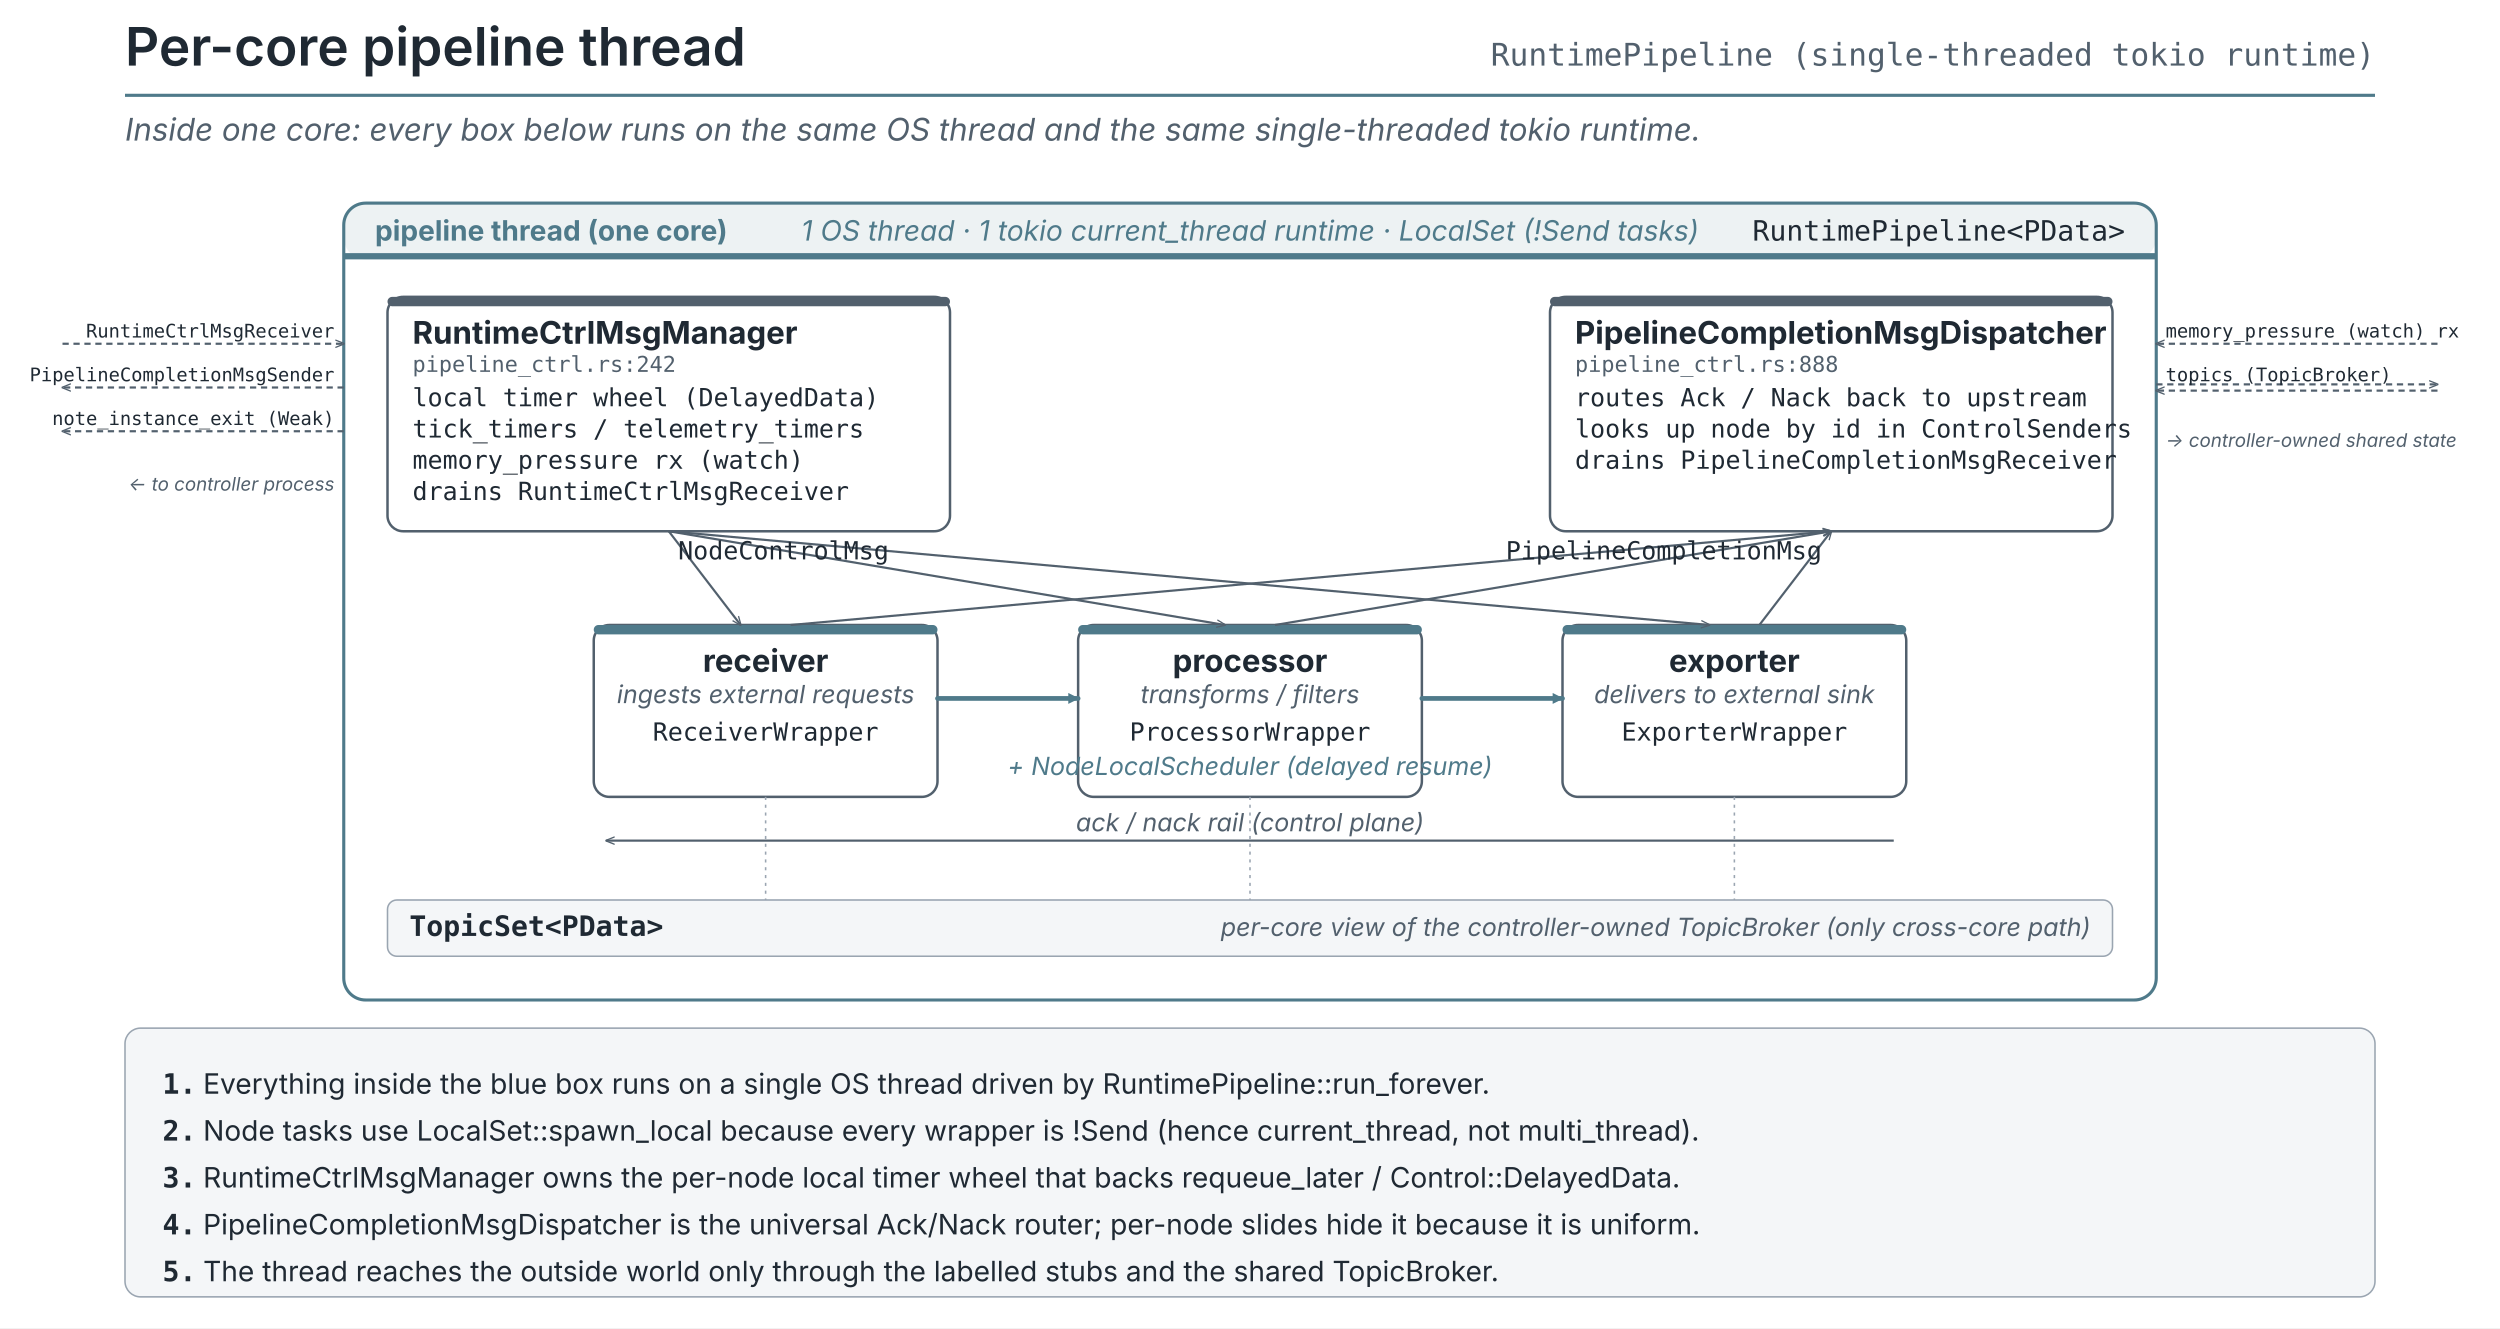
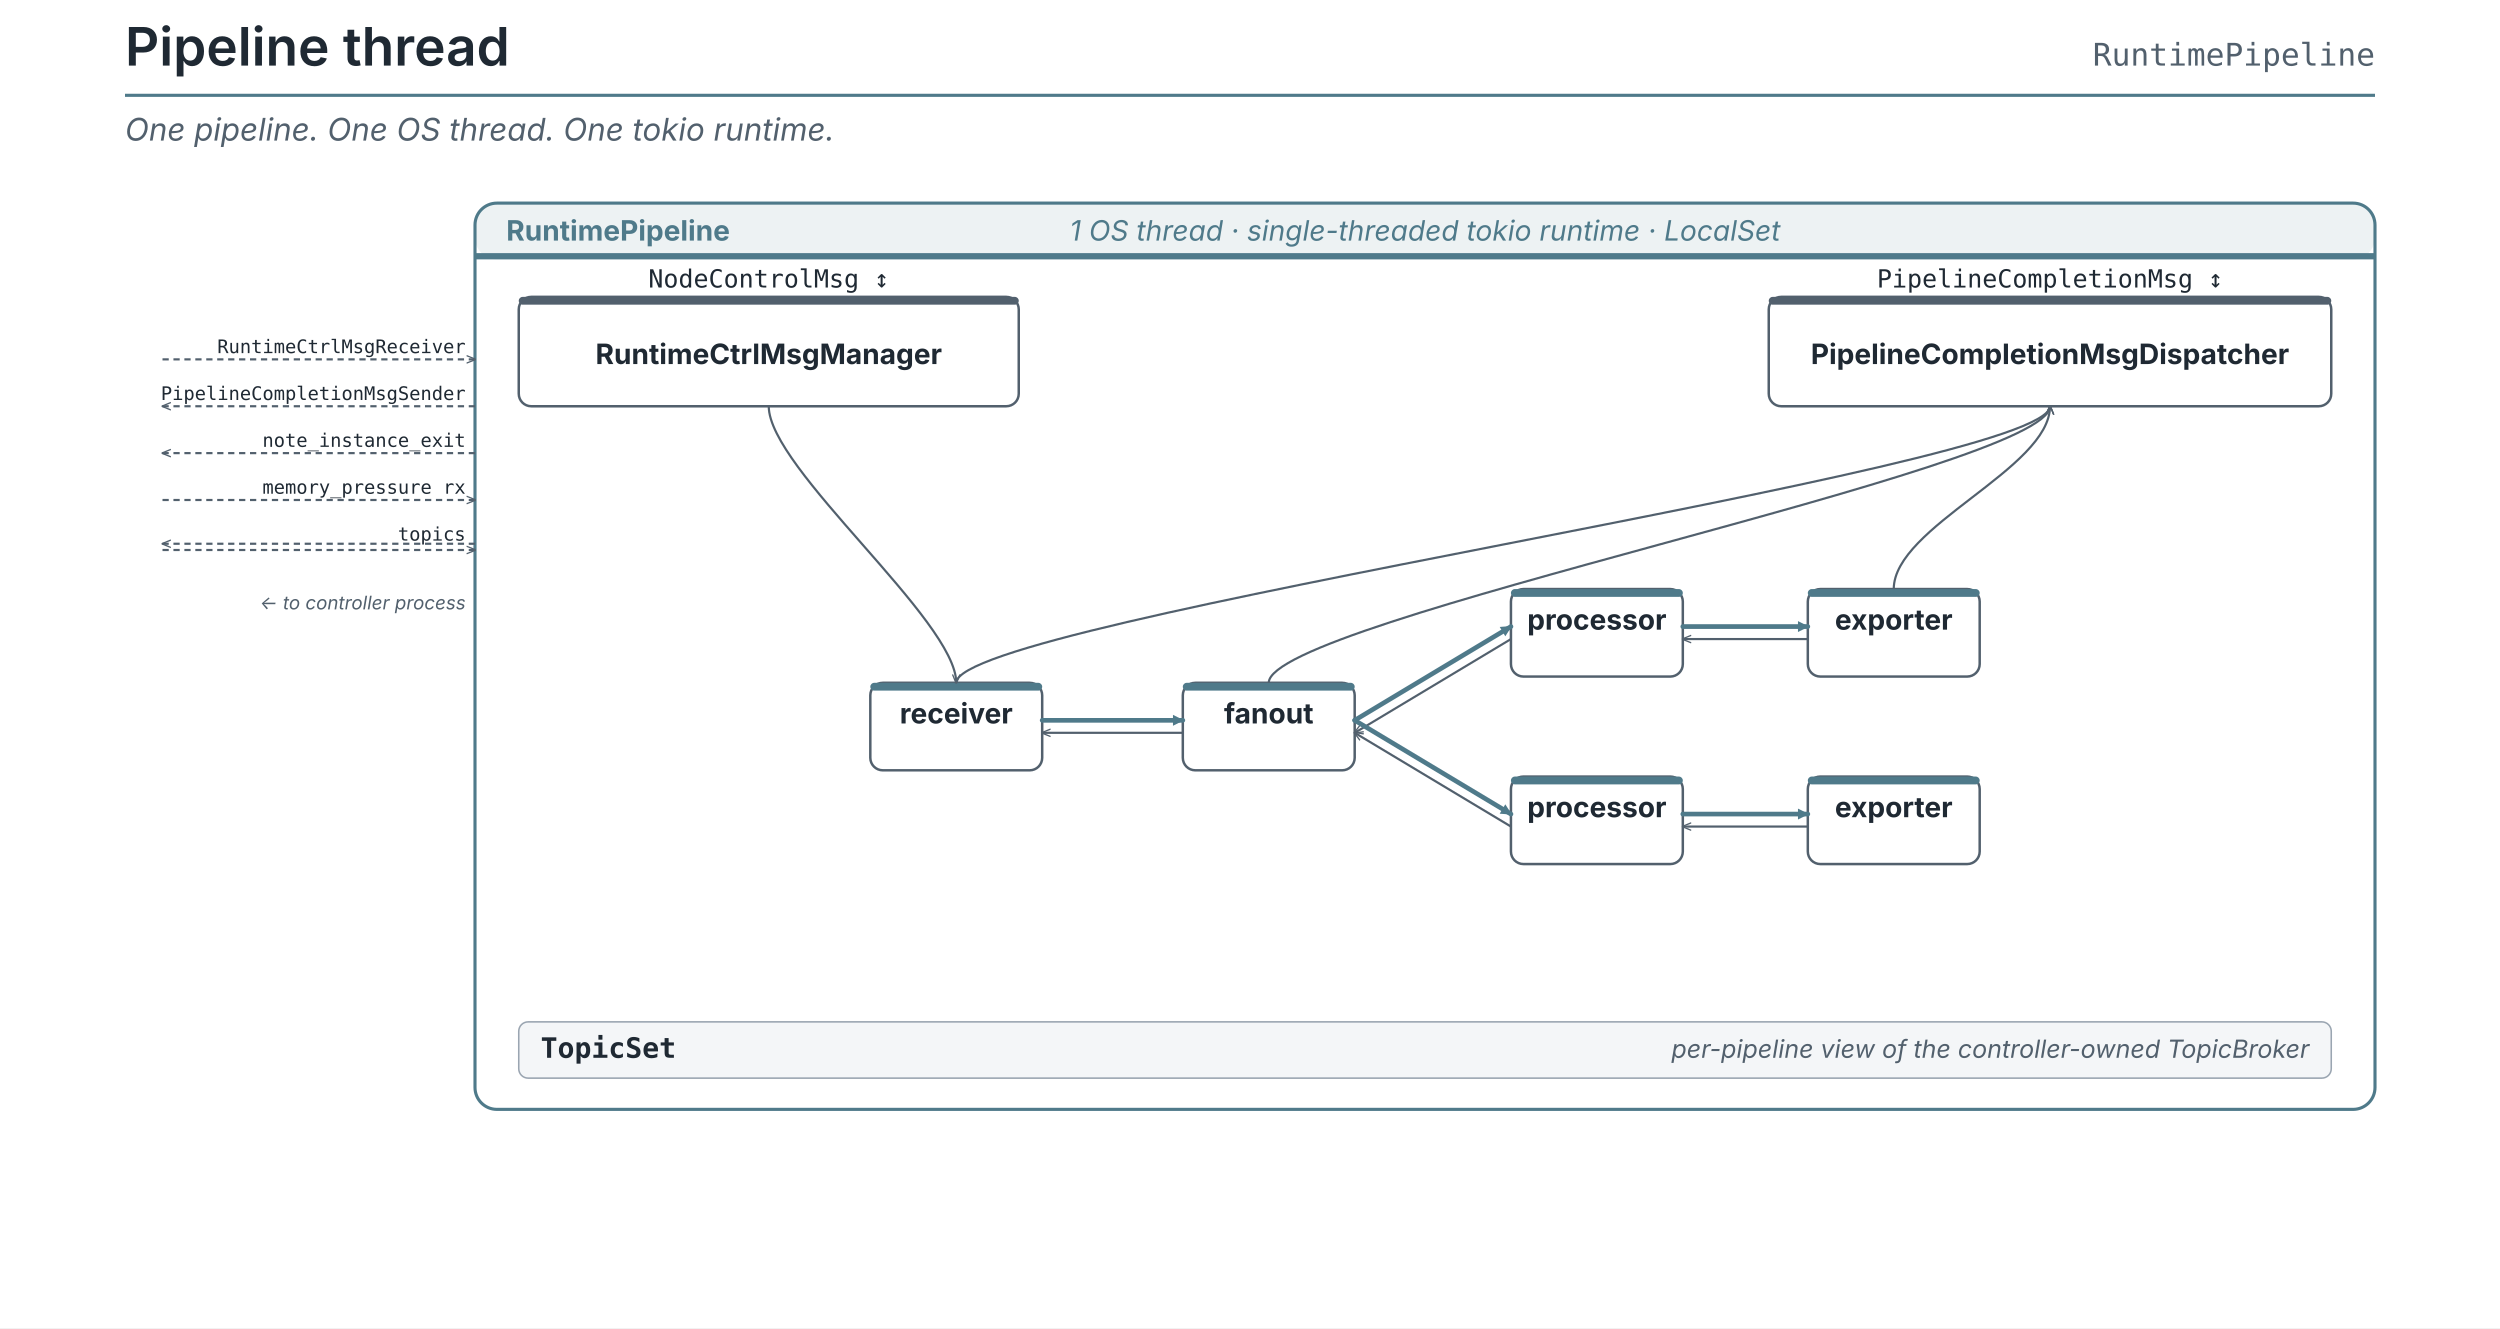
<svg xmlns="http://www.w3.org/2000/svg" width="1600" height="850" viewBox="0 0 1600 850" font-family="Inter, 'Helvetica Neue', Arial, sans-serif">
  <rect width="1600" height="850" fill="#ffffff" />
  <defs>
    <marker id="ah-pdata" viewBox="0 0 10 10" refX="9" refY="5" markerWidth="7" markerHeight="7" orient="auto-start-reverse" markerUnits="userSpaceOnUse">
      <path d="M0,0 L10,5 L0,10 z" fill="context-stroke" />
    </marker>
    <marker id="ah-ctrl" viewBox="0 0 10 10" refX="9" refY="5" markerWidth="6" markerHeight="6" orient="auto-start-reverse" markerUnits="userSpaceOnUse">
      <path d="M0,1 L10,5 L0,9" fill="none" stroke="context-stroke" stroke-width="1.4" />
    </marker>
  </defs>
  <rect x="80" y="60" width="1440" height="2" fill="#4f7a8a" />
-   <text x="80" y="42" font-size="34" font-weight="600" fill="#1f2933">Per-core pipeline thread</text>
-   <text x="1520" y="42" font-size="20" font-family="'JetBrains Mono', Menlo, Consolas, monospace" fill="#52606d" text-anchor="end">RuntimePipeline (single-threaded tokio runtime)</text>
-   <text x="80" y="90" font-size="20" font-style="italic" fill="#52606d">Inside one core: every box below runs on the same OS thread and the same single-threaded tokio runtime.</text>
-   <rect x="220" y="130" width="1160" height="510" rx="14" ry="14" fill="white" stroke="#4f7a8a" stroke-width="2.0" />
-   <rect x="220" y="130" width="1160" height="36" rx="14" ry="14" fill="#4f7a8a" fill-opacity="0.10" />
-   <rect x="220" y="162" width="1160" height="4" fill="#4f7a8a" />
-   <text x="240" y="154" font-size="18" font-weight="700" fill="#4f7a8a">pipeline thread (one core)</text>
-   <text x="1360" y="154" text-anchor="end" font-size="18" font-family="'JetBrains Mono', Menlo, Consolas, monospace" fill="#1f2933">RuntimePipeline&lt;PData&gt;</text>
-   <text x="800.0" y="154" text-anchor="middle" font-size="18" font-style="italic" fill="#4f7a8a">1 OS thread · 1 tokio current_thread runtime · LocalSet (!Send tasks)</text>
-   <rect x="248" y="190" width="360" height="150" rx="10" ry="10" fill="white" stroke="#52606d" stroke-width="1.6" />
-   <rect x="248" y="190" width="360" height="6" rx="3" ry="3" fill="#52606d" />
-   <text x="264" y="220" font-size="20" font-weight="700" fill="#1f2933">RuntimeCtrlMsgManager</text>
-   <text x="264" y="238" font-size="14" font-family="'JetBrains Mono', Menlo, Consolas, monospace" fill="#52606d">pipeline_ctrl.rs:242</text>
-   <text x="264" y="260" font-size="16" font-family="'JetBrains Mono', Menlo, Consolas, monospace" fill="#1f2933">local timer wheel  (DelayedData)</text>
-   <text x="264" y="280" font-size="16" font-family="'JetBrains Mono', Menlo, Consolas, monospace" fill="#1f2933">tick_timers / telemetry_timers</text>
-   <text x="264" y="300" font-size="16" font-family="'JetBrains Mono', Menlo, Consolas, monospace" fill="#1f2933">memory_pressure rx (watch)</text>
-   <text x="264" y="320" font-size="16" font-family="'JetBrains Mono', Menlo, Consolas, monospace" fill="#1f2933">drains RuntimeCtrlMsgReceiver</text>
-   <rect x="992" y="190" width="360" height="150" rx="10" ry="10" fill="white" stroke="#52606d" stroke-width="1.6" />
-   <rect x="992" y="190" width="360" height="6" rx="3" ry="3" fill="#52606d" />
-   <text x="1008" y="220" font-size="20" font-weight="700" fill="#1f2933">PipelineCompletionMsgDispatcher</text>
-   <text x="1008" y="238" font-size="14" font-family="'JetBrains Mono', Menlo, Consolas, monospace" fill="#52606d">pipeline_ctrl.rs:888</text>
-   <text x="1008" y="260" font-size="16" font-family="'JetBrains Mono', Menlo, Consolas, monospace" fill="#1f2933">routes Ack / Nack back to upstream</text>
-   <text x="1008" y="280" font-size="16" font-family="'JetBrains Mono', Menlo, Consolas, monospace" fill="#1f2933">looks up node by id in ControlSenders</text>
-   <text x="1008" y="300" font-size="16" font-family="'JetBrains Mono', Menlo, Consolas, monospace" fill="#1f2933">drains PipelineCompletionMsgReceiver</text>
-   <rect x="380.0" y="400" width="220" height="110" rx="10" ry="10" fill="white" stroke="#52606d" stroke-width="1.6" />
-   <rect x="380.0" y="400" width="220" height="6" rx="3" ry="3" fill="#4f7a8a" />
-   <text x="490.0" y="430" text-anchor="middle" font-size="20" font-weight="700" fill="#1f2933">receiver</text>
-   <text x="490.0" y="450" text-anchor="middle" font-size="16" font-style="italic" fill="#52606d">ingests external requests</text>
-   <text x="490.0" y="474" text-anchor="middle" font-size="16" font-family="'JetBrains Mono', Menlo, Consolas, monospace" fill="#1f2933">ReceiverWrapper</text>
-   <rect x="690.0" y="400" width="220" height="110" rx="10" ry="10" fill="white" stroke="#52606d" stroke-width="1.6" />
-   <rect x="690.0" y="400" width="220" height="6" rx="3" ry="3" fill="#4f7a8a" />
-   <text x="800.0" y="430" text-anchor="middle" font-size="20" font-weight="700" fill="#1f2933">processor</text>
-   <text x="800.0" y="450" text-anchor="middle" font-size="16" font-style="italic" fill="#52606d">transforms / filters</text>
-   <text x="800.0" y="474" text-anchor="middle" font-size="16" font-family="'JetBrains Mono', Menlo, Consolas, monospace" fill="#1f2933">ProcessorWrapper</text>
-   <text x="800.0" y="496" text-anchor="middle" font-size="16" font-style="italic" fill="#4f7a8a">+ NodeLocalScheduler (delayed resume)</text>
-   <rect x="1000.0" y="400" width="220" height="110" rx="10" ry="10" fill="white" stroke="#52606d" stroke-width="1.6" />
-   <rect x="1000.0" y="400" width="220" height="6" rx="3" ry="3" fill="#4f7a8a" />
-   <text x="1110.0" y="430" text-anchor="middle" font-size="20" font-weight="700" fill="#1f2933">exporter</text>
-   <text x="1110.0" y="450" text-anchor="middle" font-size="16" font-style="italic" fill="#52606d">delivers to external sink</text>
-   <text x="1110.0" y="474" text-anchor="middle" font-size="16" font-family="'JetBrains Mono', Menlo, Consolas, monospace" fill="#1f2933">ExporterWrapper</text>
-   <rect x="248" y="576" width="1104" height="36" rx="6" ry="6" fill="#f4f6f8" stroke="#9aa5b1" stroke-width="1" />
-   <text x="262" y="599.0" font-size="18" font-family="'JetBrains Mono', Menlo, Consolas, monospace" font-weight="600" fill="#1f2933">TopicSet&lt;PData&gt;</text>
-   <text x="1338" y="599.0" text-anchor="end" font-size="16" font-style="italic" fill="#52606d">per-core view of the controller-owned TopicBroker (only cross-core path)</text>
-   <line x1="600.0" y1="447.0" x2="690.0" y2="447.0" stroke="#4f7a8a" stroke-width="3.0" stroke-linecap="round" marker-end="url(#ah-pdata)" />
-   <line x1="910.0" y1="447.0" x2="1000.0" y2="447.0" stroke="#4f7a8a" stroke-width="3.0" stroke-linecap="round" marker-end="url(#ah-pdata)" />
-   <line x1="1212.0" y1="538" x2="388.0" y2="538" stroke="#52606d" stroke-width="1.4" marker-end="url(#ah-ctrl)" />
-   <text x="800.0" y="532" text-anchor="middle" font-size="16" font-style="italic" fill="#52606d">ack / nack rail (control plane)</text>
-   <line x1="428.0" y1="340" x2="474.0" y2="400" stroke="#52606d" stroke-width="1.4" marker-end="url(#ah-ctrl)" />
-   <line x1="428.0" y1="340" x2="784.0" y2="400" stroke="#52606d" stroke-width="1.4" marker-end="url(#ah-ctrl)" />
-   <line x1="428.0" y1="340" x2="1094.0" y2="400" stroke="#52606d" stroke-width="1.4" marker-end="url(#ah-ctrl)" />
-   <text x="434.0" y="358" font-size="16" font-family="'JetBrains Mono', Menlo, Consolas, monospace" fill="#1f2933">NodeControlMsg</text>
-   <line x1="506.0" y1="400" x2="1172.0" y2="340" stroke="#52606d" stroke-width="1.4" marker-end="url(#ah-ctrl)" />
-   <line x1="816.0" y1="400" x2="1172.0" y2="340" stroke="#52606d" stroke-width="1.4" marker-end="url(#ah-ctrl)" />
-   <line x1="1126.0" y1="400" x2="1172.0" y2="340" stroke="#52606d" stroke-width="1.4" marker-end="url(#ah-ctrl)" />
-   <text x="1166.0" y="358" text-anchor="end" font-size="16" font-family="'JetBrains Mono', Menlo, Consolas, monospace" fill="#1f2933">PipelineCompletionMsg</text>
-   <line x1="490.0" y1="510" x2="490.0" y2="576" stroke="#9aa5b1" stroke-width="1" stroke-dasharray="2,3" />
-   <line x1="800.0" y1="510" x2="800.0" y2="576" stroke="#9aa5b1" stroke-width="1" stroke-dasharray="2,3" />
-   <line x1="1110.0" y1="510" x2="1110.0" y2="576" stroke="#9aa5b1" stroke-width="1" stroke-dasharray="2,3" />
-   <line x1="40" y1="220" x2="220" y2="220" stroke="#52606d" stroke-width="1.4" stroke-dasharray="4,3" marker-end="url(#ah-ctrl)" />
-   <text x="214" y="216" text-anchor="end" font-size="12" font-family="'JetBrains Mono', Menlo, Consolas, monospace" fill="#1f2933">RuntimeCtrlMsgReceiver</text>
-   <line x1="220" y1="248" x2="40" y2="248" stroke="#52606d" stroke-width="1.4" stroke-dasharray="4,3" marker-end="url(#ah-ctrl)" />
-   <text x="214" y="244" text-anchor="end" font-size="12" font-family="'JetBrains Mono', Menlo, Consolas, monospace" fill="#1f2933">PipelineCompletionMsgSender</text>
-   <line x1="220" y1="276" x2="40" y2="276" stroke="#52606d" stroke-width="1.4" stroke-dasharray="4,3" marker-end="url(#ah-ctrl)" />
-   <text x="214" y="272" text-anchor="end" font-size="12" font-family="'JetBrains Mono', Menlo, Consolas, monospace" fill="#1f2933">note_instance_exit (Weak)</text>
-   <line x1="1560" y1="220" x2="1380" y2="220" stroke="#52606d" stroke-width="1.4" stroke-dasharray="4,3" marker-end="url(#ah-ctrl)" />
-   <text x="1386" y="216" font-size="12" font-family="'JetBrains Mono', Menlo, Consolas, monospace" fill="#1f2933">memory_pressure (watch) rx</text>
-   <line x1="1380" y1="246" x2="1560" y2="246" stroke="#52606d" stroke-width="1.4" stroke-dasharray="4,3" marker-end="url(#ah-ctrl)" />
-   <line x1="1560" y1="250" x2="1380" y2="250" stroke="#52606d" stroke-width="1.4" stroke-dasharray="4,3" marker-end="url(#ah-ctrl)" />
-   <text x="1386" y="244" font-size="12" font-family="'JetBrains Mono', Menlo, Consolas, monospace" fill="#1f2933">topics (TopicBroker)</text>
-   <text x="214" y="314" text-anchor="end" font-size="12" font-style="italic" fill="#52606d">← to controller process</text>
-   <text x="1386" y="286" font-size="12" font-style="italic" fill="#52606d">→ controller-owned shared state</text>
-   <rect x="80" y="658" width="1440" height="172" rx="10" ry="10" fill="#f4f6f8" stroke="#9aa5b1" stroke-width="1" />
-   <text x="104" y="700" font-size="18" font-weight="700" font-family="'JetBrains Mono', Menlo, Consolas, monospace" fill="#1f2933">1.</text>
-   <text x="130" y="700" font-size="18" fill="#1f2933">Everything inside the blue box runs on a single OS thread driven by RuntimePipeline::run_forever.</text>
-   <text x="104" y="730" font-size="18" font-weight="700" font-family="'JetBrains Mono', Menlo, Consolas, monospace" fill="#1f2933">2.</text>
-   <text x="130" y="730" font-size="18" fill="#1f2933">Node tasks use LocalSet::spawn_local because every wrapper is !Send (hence current_thread, not multi_thread).</text>
-   <text x="104" y="760" font-size="18" font-weight="700" font-family="'JetBrains Mono', Menlo, Consolas, monospace" fill="#1f2933">3.</text>
-   <text x="130" y="760" font-size="18" fill="#1f2933">RuntimeCtrlMsgManager owns the per-node local timer wheel that backs requeue_later / Control::DelayedData.</text>
-   <text x="104" y="790" font-size="18" font-weight="700" font-family="'JetBrains Mono', Menlo, Consolas, monospace" fill="#1f2933">4.</text>
-   <text x="130" y="790" font-size="18" fill="#1f2933">PipelineCompletionMsgDispatcher is the universal Ack/Nack router; per-node slides hide it because it is uniform.</text>
-   <text x="104" y="820" font-size="18" font-weight="700" font-family="'JetBrains Mono', Menlo, Consolas, monospace" fill="#1f2933">5.</text>
-   <text x="130" y="820" font-size="18" fill="#1f2933">The thread reaches the outside world only through the labelled stubs and the shared TopicBroker.</text>
+   <text x="80" y="42" font-size="34" font-weight="600" fill="#1f2933">Pipeline thread</text>
+   <text x="1520" y="42" font-size="20" font-family="'JetBrains Mono', Menlo, Consolas, monospace" fill="#52606d" text-anchor="end">RuntimePipeline</text>
+   <text x="80" y="90" font-size="20" font-style="italic" fill="#52606d">One pipeline. One OS thread. One tokio runtime.</text>
+   <rect x="304" y="130" width="1216" height="580" rx="14" ry="14" fill="white" stroke="#4f7a8a" stroke-width="2.0" />
+   <rect x="304" y="130" width="1216" height="36" rx="14" ry="14" fill="#4f7a8a" fill-opacity="0.10" />
+   <rect x="304" y="162" width="1216" height="4" fill="#4f7a8a" />
+   <text x="324" y="154" font-size="18" font-weight="700" fill="#4f7a8a">RuntimePipeline</text>
+   <text x="912.0" y="154" text-anchor="middle" font-size="18" font-style="italic" fill="#4f7a8a">1 OS thread · single-threaded tokio runtime · LocalSet</text>
+   <rect x="332" y="190" width="320" height="70" rx="8" ry="8" fill="white" stroke="#52606d" stroke-width="1.6" />
+   <rect x="332" y="190" width="320" height="5" rx="2.5" ry="2.5" fill="#52606d" />
+   <text x="492.0" y="233.0" text-anchor="middle" font-size="18" font-weight="700" fill="#1f2933">RuntimeCtrlMsgManager</text>
+   <rect x="1132" y="190" width="360" height="70" rx="8" ry="8" fill="white" stroke="#52606d" stroke-width="1.6" />
+   <rect x="1132" y="190" width="360" height="5" rx="2.5" ry="2.5" fill="#52606d" />
+   <text x="1312.0" y="233.0" text-anchor="middle" font-size="18" font-weight="700" fill="#1f2933">PipelineCompletionMsgDispatcher</text>
+   <rect x="557.0" y="437.0" width="110" height="56" rx="8" ry="8" fill="white" stroke="#52606d" stroke-width="1.6" />
+   <rect x="557.0" y="437.0" width="110" height="5" rx="2.5" ry="2.5" fill="#4f7a8a" />
+   <text x="612.0" y="463.0" text-anchor="middle" font-size="18" font-weight="700" fill="#1f2933">receiver</text>
+   <rect x="757.0" y="437.0" width="110" height="56" rx="8" ry="8" fill="white" stroke="#52606d" stroke-width="1.6" />
+   <rect x="757.0" y="437.0" width="110" height="5" rx="2.5" ry="2.5" fill="#4f7a8a" />
+   <text x="812.0" y="463.0" text-anchor="middle" font-size="18" font-weight="700" fill="#1f2933">fanout</text>
+   <rect x="967.0" y="377.0" width="110" height="56" rx="8" ry="8" fill="white" stroke="#52606d" stroke-width="1.6" />
+   <rect x="967.0" y="377.0" width="110" height="5" rx="2.5" ry="2.5" fill="#4f7a8a" />
+   <text x="1022.0" y="403.0" text-anchor="middle" font-size="18" font-weight="700" fill="#1f2933">processor</text>
+   <rect x="967.0" y="497.0" width="110" height="56" rx="8" ry="8" fill="white" stroke="#52606d" stroke-width="1.6" />
+   <rect x="967.0" y="497.0" width="110" height="5" rx="2.5" ry="2.5" fill="#4f7a8a" />
+   <text x="1022.0" y="523.0" text-anchor="middle" font-size="18" font-weight="700" fill="#1f2933">processor</text>
+   <rect x="1157.0" y="377.0" width="110" height="56" rx="8" ry="8" fill="white" stroke="#52606d" stroke-width="1.6" />
+   <rect x="1157.0" y="377.0" width="110" height="5" rx="2.5" ry="2.5" fill="#4f7a8a" />
+   <text x="1212.0" y="403.0" text-anchor="middle" font-size="18" font-weight="700" fill="#1f2933">exporter</text>
+   <rect x="1157.0" y="497.0" width="110" height="56" rx="8" ry="8" fill="white" stroke="#52606d" stroke-width="1.6" />
+   <rect x="1157.0" y="497.0" width="110" height="5" rx="2.5" ry="2.5" fill="#4f7a8a" />
+   <text x="1212.0" y="523.0" text-anchor="middle" font-size="18" font-weight="700" fill="#1f2933">exporter</text>
+   <line x1="667.0" y1="461.0" x2="757.0" y2="461.0" stroke="#4f7a8a" stroke-width="3.0" stroke-linecap="round" marker-end="url(#ah-pdata)" />
+   <line x1="757.0" y1="469.0" x2="667.0" y2="469.0" stroke="#52606d" stroke-width="1.4" marker-end="url(#ah-ctrl)" />
+   <line x1="867.0" y1="461.0" x2="967.0" y2="401.0" stroke="#4f7a8a" stroke-width="3.0" stroke-linecap="round" marker-end="url(#ah-pdata)" />
+   <line x1="967.0" y1="409.0" x2="867.0" y2="469.0" stroke="#52606d" stroke-width="1.4" marker-end="url(#ah-ctrl)" />
+   <line x1="867.0" y1="461.0" x2="967.0" y2="521.0" stroke="#4f7a8a" stroke-width="3.0" stroke-linecap="round" marker-end="url(#ah-pdata)" />
+   <line x1="967.0" y1="529.0" x2="867.0" y2="469.0" stroke="#52606d" stroke-width="1.4" marker-end="url(#ah-ctrl)" />
+   <line x1="1077.0" y1="401.0" x2="1157.0" y2="401.0" stroke="#4f7a8a" stroke-width="3.0" stroke-linecap="round" marker-end="url(#ah-pdata)" />
+   <line x1="1157.0" y1="409.0" x2="1077.0" y2="409.0" stroke="#52606d" stroke-width="1.4" marker-end="url(#ah-ctrl)" />
+   <line x1="1077.0" y1="521.0" x2="1157.0" y2="521.0" stroke="#4f7a8a" stroke-width="3.0" stroke-linecap="round" marker-end="url(#ah-pdata)" />
+   <line x1="1157.0" y1="529.0" x2="1077.0" y2="529.0" stroke="#52606d" stroke-width="1.4" marker-end="url(#ah-ctrl)" />
+   <path d="M492.0,260 C492.0,300 612.0,397.0 612.0,437.0" fill="none" stroke="#52606d" stroke-width="1.4" marker-end="url(#ah-ctrl)" />
+   <path d="M612.0,437.0 C612.0,397.0 1312.0,300 1312.0,260" fill="none" stroke="#52606d" stroke-width="1.4" marker-end="url(#ah-ctrl)" />
+   <path d="M812.0,437.0 C812.0,397.0 1312.0,300 1312.0,260" fill="none" stroke="#52606d" stroke-width="1.4" marker-end="url(#ah-ctrl)" />
+   <path d="M1212.0,377.0 C1212.0,337.0 1312.0,300 1312.0,260" fill="none" stroke="#52606d" stroke-width="1.4" marker-end="url(#ah-ctrl)" />
+   <text x="492.0" y="184" text-anchor="middle" font-size="16" font-family="'JetBrains Mono', Menlo, Consolas, monospace" fill="#1f2933">NodeControlMsg ↕</text>
+   <text x="1312.0" y="184" text-anchor="middle" font-size="16" font-family="'JetBrains Mono', Menlo, Consolas, monospace" fill="#1f2933">PipelineCompletionMsg ↕</text>
+   <rect x="332" y="654" width="1160" height="36" rx="6" ry="6" fill="#f4f6f8" stroke="#9aa5b1" stroke-width="1" />
+   <text x="346" y="677.0" font-size="18" font-family="'JetBrains Mono', Menlo, Consolas, monospace" font-weight="600" fill="#1f2933">TopicSet</text>
+   <text x="1478" y="677.0" text-anchor="end" font-size="16" font-style="italic" fill="#52606d">per-pipeline view of the controller-owned TopicBroker</text>
+   <line x1="104" y1="230" x2="304" y2="230" stroke="#52606d" stroke-width="1.4" stroke-dasharray="4,3" marker-end="url(#ah-ctrl)" />
+   <text x="298" y="226" text-anchor="end" font-size="12" font-family="'JetBrains Mono', Menlo, Consolas, monospace" fill="#1f2933">RuntimeCtrlMsgReceiver</text>
+   <line x1="304" y1="260" x2="104" y2="260" stroke="#52606d" stroke-width="1.4" stroke-dasharray="4,3" marker-end="url(#ah-ctrl)" />
+   <text x="298" y="256" text-anchor="end" font-size="12" font-family="'JetBrains Mono', Menlo, Consolas, monospace" fill="#1f2933">PipelineCompletionMsgSender</text>
+   <line x1="304" y1="290" x2="104" y2="290" stroke="#52606d" stroke-width="1.4" stroke-dasharray="4,3" marker-end="url(#ah-ctrl)" />
+   <text x="298" y="286" text-anchor="end" font-size="12" font-family="'JetBrains Mono', Menlo, Consolas, monospace" fill="#1f2933">note_instance_exit</text>
+   <line x1="104" y1="320" x2="304" y2="320" stroke="#52606d" stroke-width="1.4" stroke-dasharray="4,3" marker-end="url(#ah-ctrl)" />
+   <text x="298" y="316" text-anchor="end" font-size="12" font-family="'JetBrains Mono', Menlo, Consolas, monospace" fill="#1f2933">memory_pressure rx</text>
+   <line x1="304" y1="348" x2="104" y2="348" stroke="#52606d" stroke-width="1.4" stroke-dasharray="4,3" marker-end="url(#ah-ctrl)" />
+   <line x1="104" y1="352" x2="304" y2="352" stroke="#52606d" stroke-width="1.4" stroke-dasharray="4,3" marker-end="url(#ah-ctrl)" />
+   <text x="298" y="346" text-anchor="end" font-size="12" font-family="'JetBrains Mono', Menlo, Consolas, monospace" fill="#1f2933">topics</text>
+   <text x="298" y="390" text-anchor="end" font-size="12" font-style="italic" fill="#52606d">← to controller process</text>
</svg>
